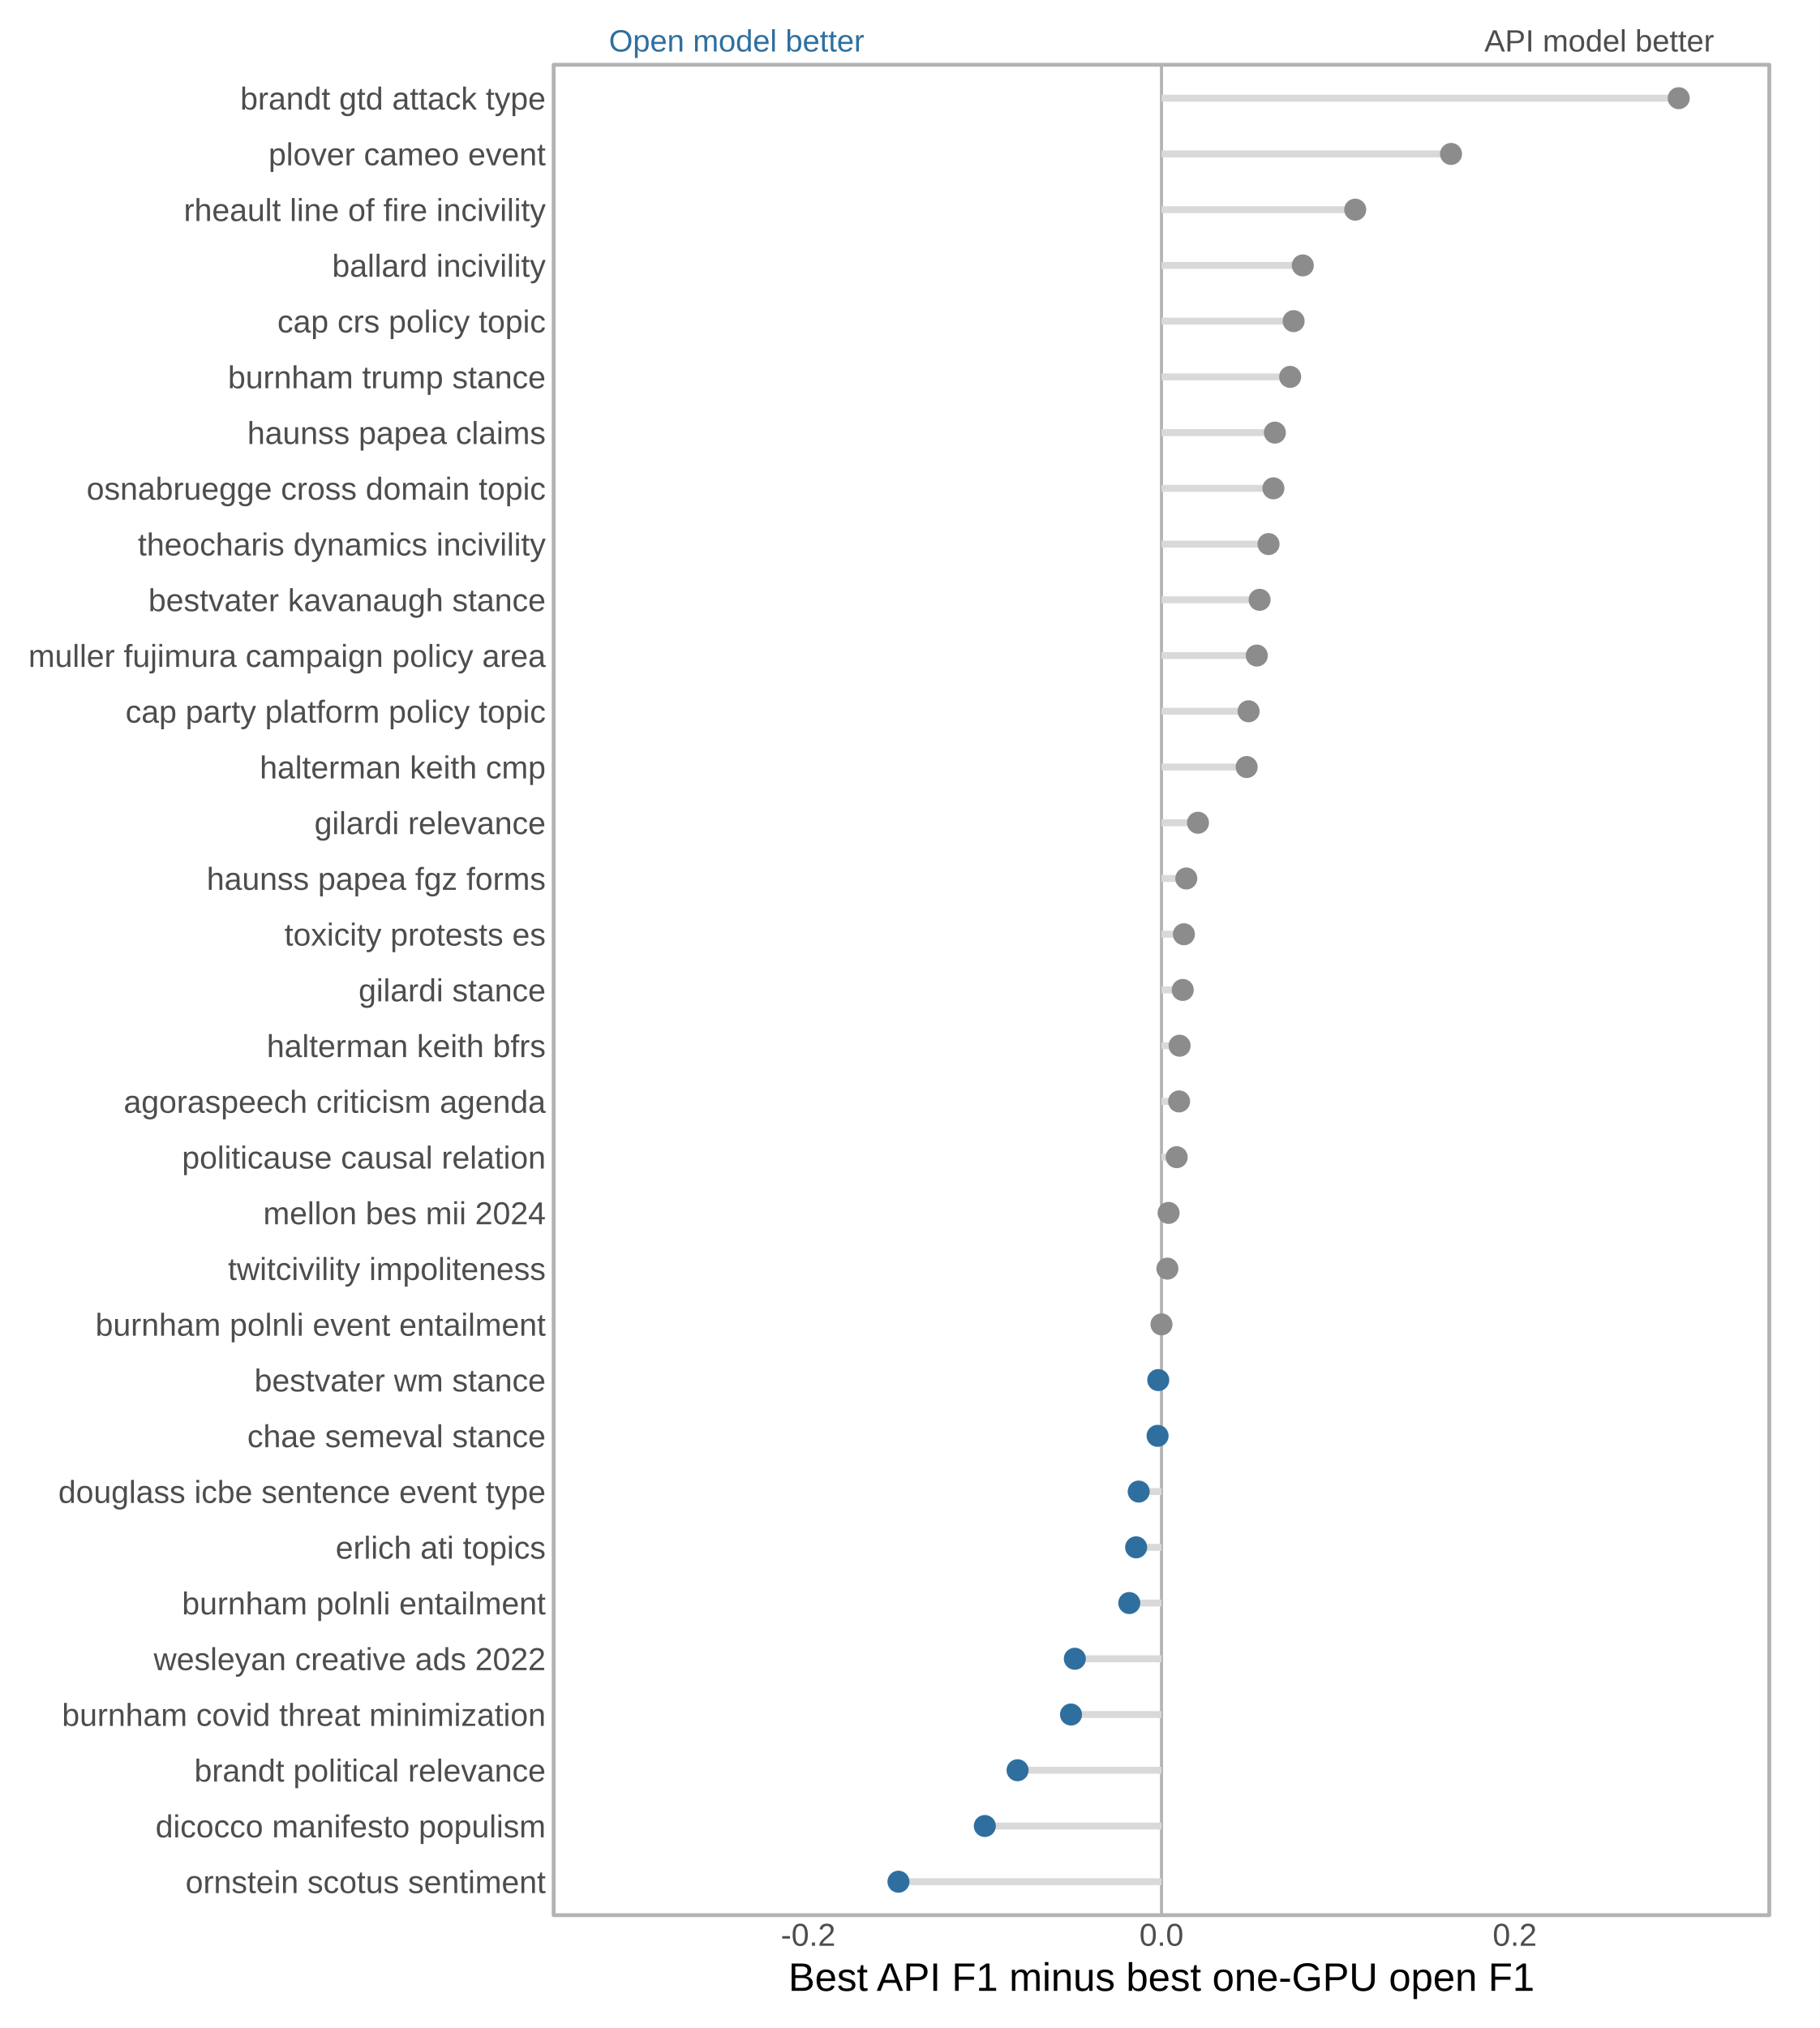
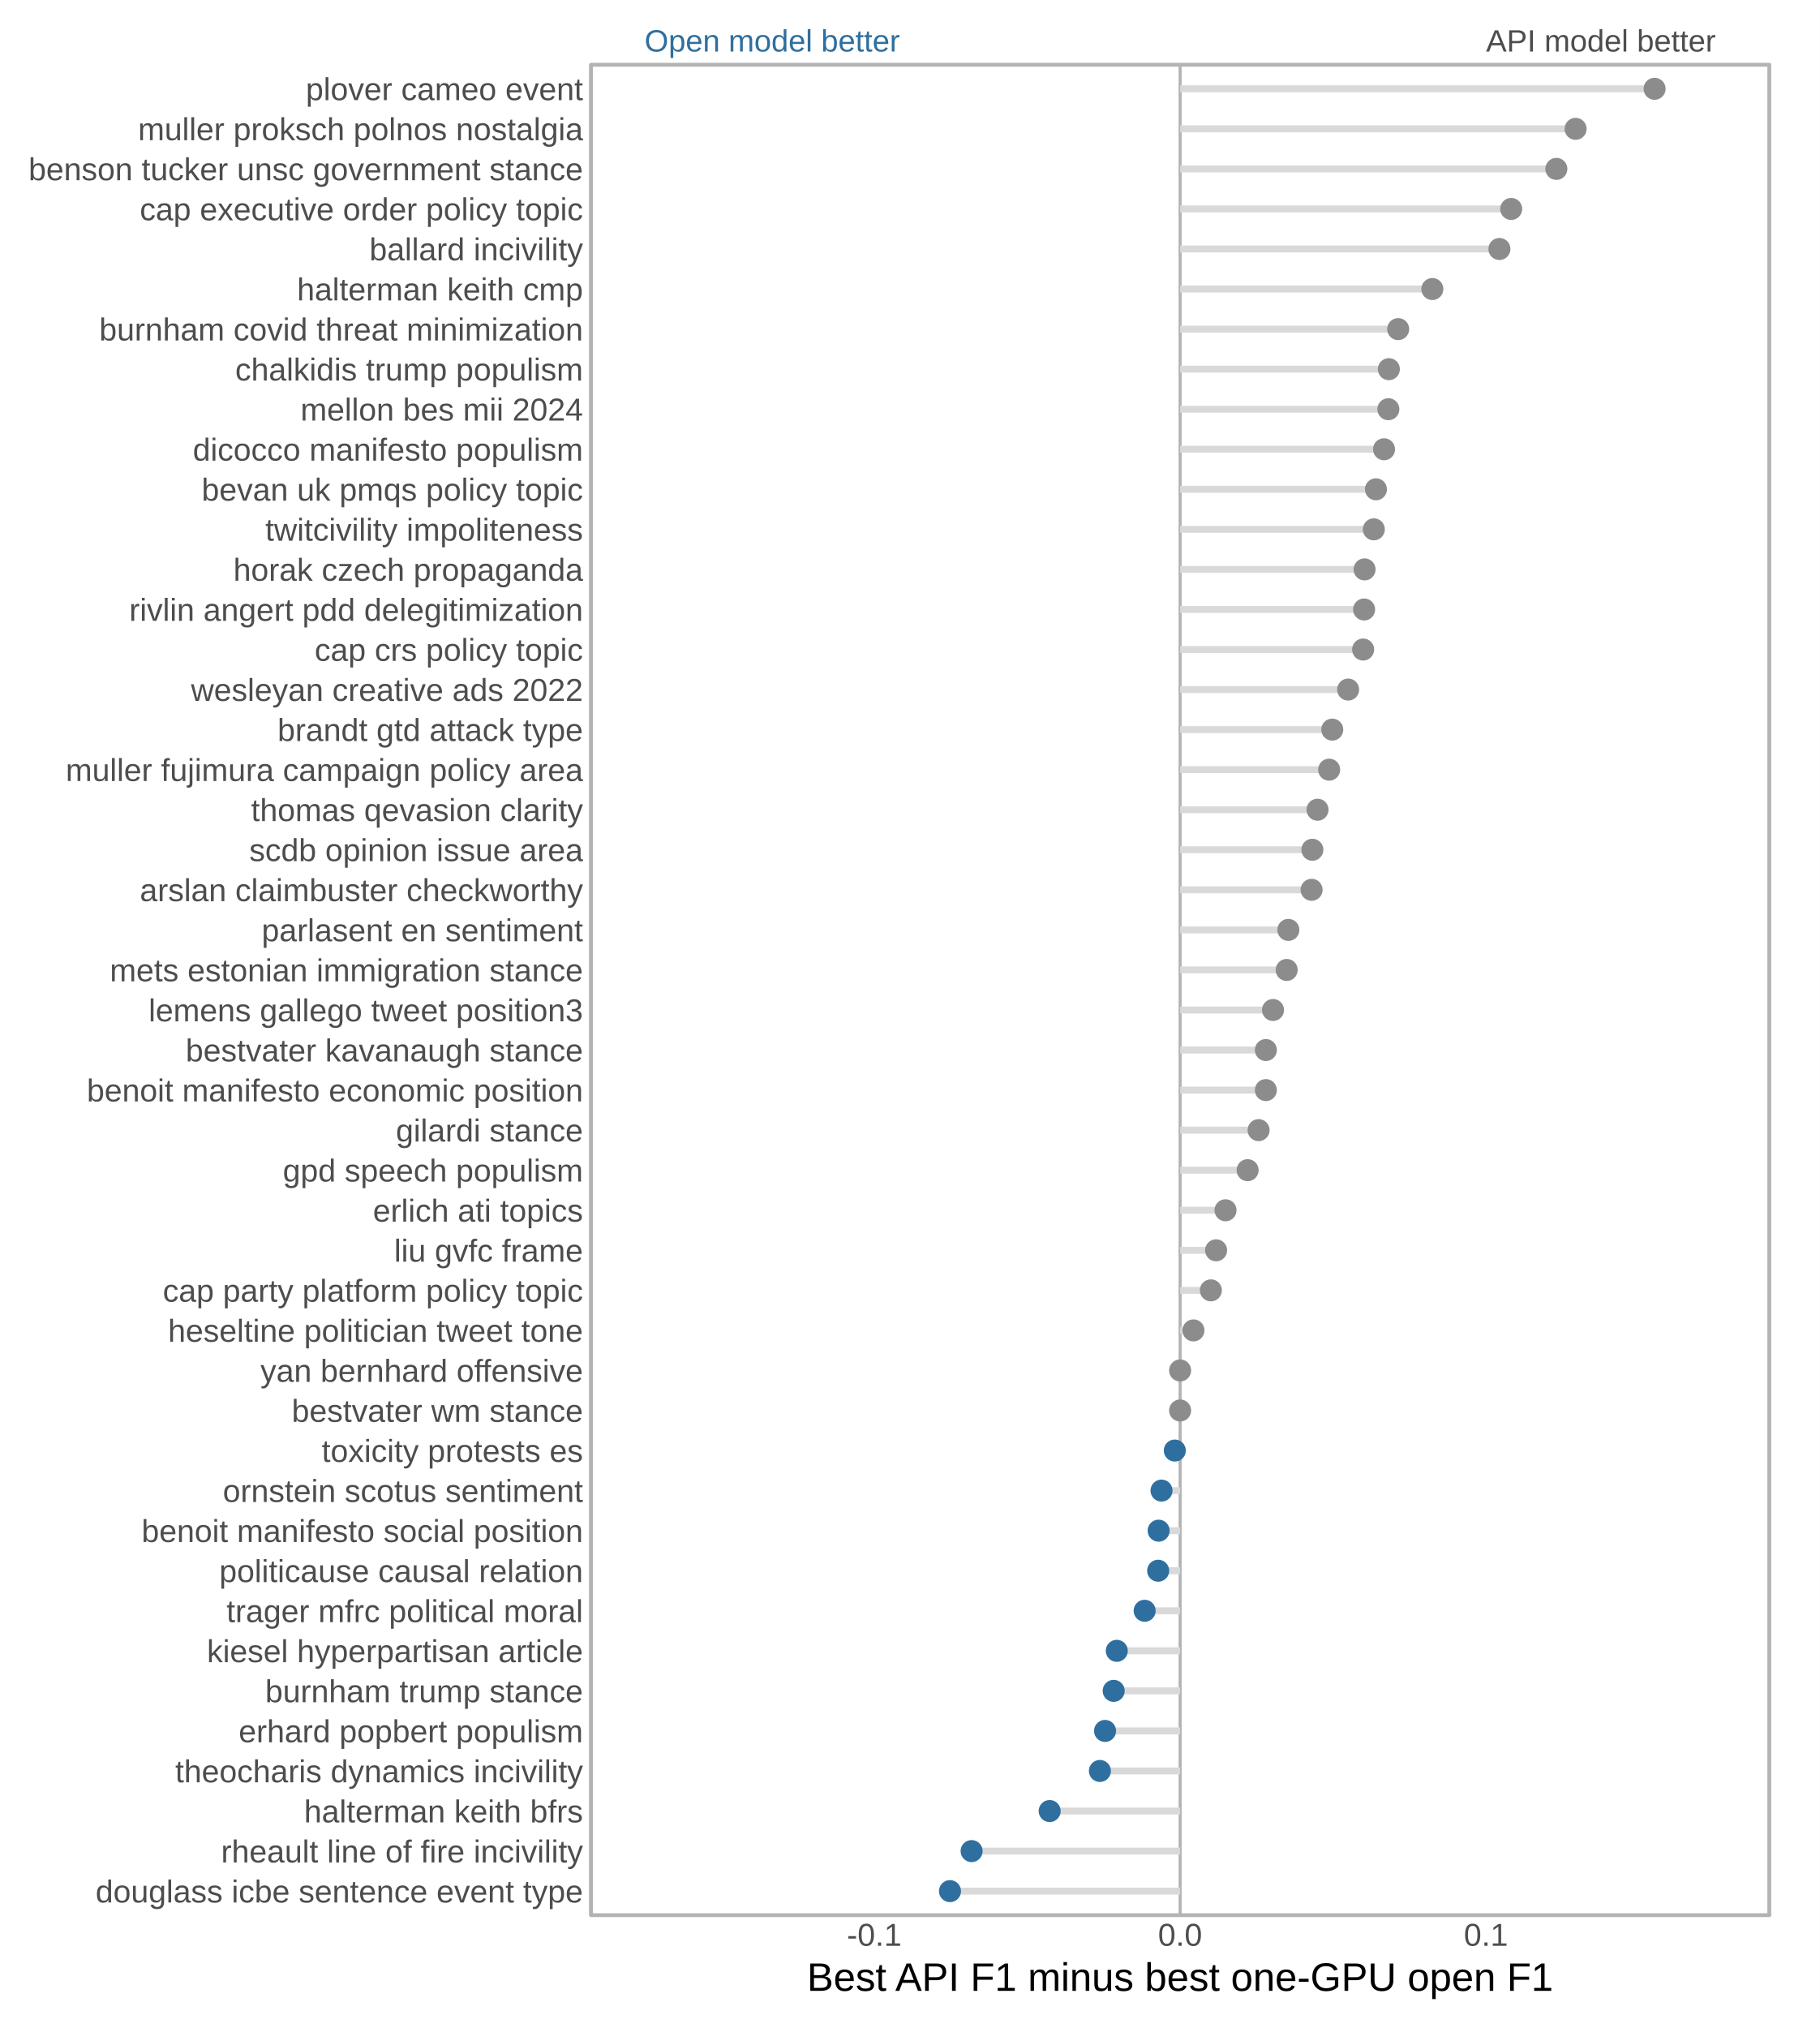
<svg xmlns="http://www.w3.org/2000/svg" width="504.00pt" height="561.60pt" viewBox="0 0 504.00 561.60">
  <g class="svglite">
    <defs>
      <style type="text/css">
    .svglite line, .svglite polyline, .svglite polygon, .svglite path, .svglite rect, .svglite circle {
      fill: none;
      stroke: #000000;
      stroke-linecap: round;
      stroke-linejoin: round;
      stroke-miterlimit: 10.00;
    }
    .svglite text {
      white-space: pre;
    }
    .svglite g.glyphgroup path {
      fill: inherit;
      stroke: none;
    }
  </style>
    </defs>
    <rect width="100%" height="100%" style="stroke: none; fill: #FFFFFF;" />
    <defs>
      <clipPath id="cpMC4wMHw1MDQuMDB8MC4wMHw1NjEuNjA=">
        <rect x="0.00" y="0.00" width="504.00" height="561.60" />
      </clipPath>
    </defs>
    <g clip-path="url(#cpMC4wMHw1MDQuMDB8MC4wMHw1NjEuNjA=)">
      <rect x="0.00" y="-0" width="504.00" height="561.60" style="stroke-width: 1.07; stroke: #FFFFFF; fill: #FFFFFF;" />
-       <rect x="153.35" y="17.93" width="336.70" height="512.42" style="stroke-width: 1.07; stroke: none; fill: #FFFFFF;" />
-       <line x1="321.70" y1="530.35" x2="321.70" y2="17.93" style="stroke-width: 0.85; stroke: #B3B3B3; stroke-linecap: butt;" />
-       <line x1="321.70" y1="305.01" x2="326.58" y2="305.01" style="stroke-width: 1.92; stroke: #D9D9D9; stroke-linecap: butt;" />
-       <line x1="321.70" y1="73.50" x2="360.84" y2="73.50" style="stroke-width: 1.92; stroke: #D9D9D9; stroke-linecap: butt;" />
-       <line x1="321.70" y1="166.10" x2="348.88" y2="166.10" style="stroke-width: 1.92; stroke: #D9D9D9; stroke-linecap: butt;" />
-       <line x1="321.70" y1="382.18" x2="320.81" y2="382.18" style="stroke-width: 1.92; stroke: #D9D9D9; stroke-linecap: butt;" />
-       <line x1="321.70" y1="27.19" x2="464.96" y2="27.19" style="stroke-width: 1.92; stroke: #D9D9D9; stroke-linecap: butt;" />
-       <line x1="321.70" y1="490.22" x2="281.84" y2="490.22" style="stroke-width: 1.92; stroke: #D9D9D9; stroke-linecap: butt;" />
-       <line x1="321.70" y1="474.79" x2="296.64" y2="474.79" style="stroke-width: 1.92; stroke: #D9D9D9; stroke-linecap: butt;" />
-       <line x1="321.70" y1="443.92" x2="312.78" y2="443.92" style="stroke-width: 1.92; stroke: #D9D9D9; stroke-linecap: butt;" />
-       <line x1="321.70" y1="366.75" x2="321.70" y2="366.75" style="stroke-width: 1.92; stroke: #D9D9D9; stroke-linecap: butt;" />
-       <line x1="321.70" y1="104.37" x2="357.34" y2="104.37" style="stroke-width: 1.92; stroke: #D9D9D9; stroke-linecap: butt;" />
-       <line x1="321.70" y1="88.93" x2="358.30" y2="88.93" style="stroke-width: 1.92; stroke: #D9D9D9; stroke-linecap: butt;" />
-       <line x1="321.70" y1="196.97" x2="345.83" y2="196.97" style="stroke-width: 1.92; stroke: #D9D9D9; stroke-linecap: butt;" />
-       <line x1="321.70" y1="397.62" x2="320.62" y2="397.62" style="stroke-width: 1.92; stroke: #D9D9D9; stroke-linecap: butt;" />
-       <line x1="321.70" y1="505.66" x2="272.77" y2="505.66" style="stroke-width: 1.92; stroke: #D9D9D9; stroke-linecap: butt;" />
-       <line x1="321.70" y1="413.05" x2="315.39" y2="413.05" style="stroke-width: 1.92; stroke: #D9D9D9; stroke-linecap: butt;" />
-       <line x1="321.70" y1="428.49" x2="314.68" y2="428.49" style="stroke-width: 1.92; stroke: #D9D9D9; stroke-linecap: butt;" />
-       <line x1="321.70" y1="227.84" x2="331.81" y2="227.84" style="stroke-width: 1.92; stroke: #D9D9D9; stroke-linecap: butt;" />
-       <line x1="321.70" y1="274.14" x2="327.59" y2="274.14" style="stroke-width: 1.92; stroke: #D9D9D9; stroke-linecap: butt;" />
-       <line x1="321.70" y1="289.58" x2="326.72" y2="289.58" style="stroke-width: 1.92; stroke: #D9D9D9; stroke-linecap: butt;" />
-       <line x1="321.70" y1="212.41" x2="345.29" y2="212.41" style="stroke-width: 1.92; stroke: #D9D9D9; stroke-linecap: butt;" />
-       <line x1="321.70" y1="119.80" x2="353.11" y2="119.80" style="stroke-width: 1.92; stroke: #D9D9D9; stroke-linecap: butt;" />
-       <line x1="321.70" y1="243.27" x2="328.57" y2="243.27" style="stroke-width: 1.92; stroke: #D9D9D9; stroke-linecap: butt;" />
-       <line x1="321.70" y1="335.88" x2="323.67" y2="335.88" style="stroke-width: 1.92; stroke: #D9D9D9; stroke-linecap: butt;" />
-       <line x1="321.70" y1="181.54" x2="348.10" y2="181.54" style="stroke-width: 1.92; stroke: #D9D9D9; stroke-linecap: butt;" />
-       <line x1="321.70" y1="521.09" x2="248.85" y2="521.09" style="stroke-width: 1.92; stroke: #D9D9D9; stroke-linecap: butt;" />
-       <line x1="321.70" y1="135.23" x2="352.70" y2="135.23" style="stroke-width: 1.92; stroke: #D9D9D9; stroke-linecap: butt;" />
-       <line x1="321.70" y1="42.63" x2="401.90" y2="42.63" style="stroke-width: 1.92; stroke: #D9D9D9; stroke-linecap: butt;" />
-       <line x1="321.70" y1="320.45" x2="325.91" y2="320.45" style="stroke-width: 1.92; stroke: #D9D9D9; stroke-linecap: butt;" />
-       <line x1="321.70" y1="58.06" x2="375.36" y2="58.06" style="stroke-width: 1.92; stroke: #D9D9D9; stroke-linecap: butt;" />
-       <line x1="321.70" y1="150.67" x2="351.35" y2="150.67" style="stroke-width: 1.92; stroke: #D9D9D9; stroke-linecap: butt;" />
-       <line x1="321.70" y1="258.71" x2="327.91" y2="258.71" style="stroke-width: 1.92; stroke: #D9D9D9; stroke-linecap: butt;" />
-       <line x1="321.70" y1="351.31" x2="323.34" y2="351.31" style="stroke-width: 1.92; stroke: #D9D9D9; stroke-linecap: butt;" />
-       <line x1="321.70" y1="459.35" x2="297.70" y2="459.35" style="stroke-width: 1.92; stroke: #D9D9D9; stroke-linecap: butt;" />
-       <circle cx="326.58" cy="305.01" r="2.70" style="stroke-width: 0.71; stroke: #8C8C8C; fill: #8C8C8C;" />
-       <circle cx="360.84" cy="73.50" r="2.70" style="stroke-width: 0.71; stroke: #8C8C8C; fill: #8C8C8C;" />
-       <circle cx="348.88" cy="166.10" r="2.70" style="stroke-width: 0.71; stroke: #8C8C8C; fill: #8C8C8C;" />
-       <circle cx="320.81" cy="382.18" r="2.70" style="stroke-width: 0.71; stroke: #2F6F9F; fill: #2F6F9F;" />
-       <circle cx="464.96" cy="27.19" r="2.70" style="stroke-width: 0.71; stroke: #8C8C8C; fill: #8C8C8C;" />
-       <circle cx="281.84" cy="490.22" r="2.70" style="stroke-width: 0.71; stroke: #2F6F9F; fill: #2F6F9F;" />
-       <circle cx="296.64" cy="474.79" r="2.70" style="stroke-width: 0.71; stroke: #2F6F9F; fill: #2F6F9F;" />
-       <circle cx="312.78" cy="443.92" r="2.70" style="stroke-width: 0.71; stroke: #2F6F9F; fill: #2F6F9F;" />
-       <circle cx="321.70" cy="366.75" r="2.70" style="stroke-width: 0.71; stroke: #8C8C8C; fill: #8C8C8C;" />
-       <circle cx="357.34" cy="104.37" r="2.70" style="stroke-width: 0.71; stroke: #8C8C8C; fill: #8C8C8C;" />
-       <circle cx="358.30" cy="88.93" r="2.70" style="stroke-width: 0.71; stroke: #8C8C8C; fill: #8C8C8C;" />
-       <circle cx="345.83" cy="196.97" r="2.70" style="stroke-width: 0.71; stroke: #8C8C8C; fill: #8C8C8C;" />
-       <circle cx="320.62" cy="397.62" r="2.70" style="stroke-width: 0.71; stroke: #2F6F9F; fill: #2F6F9F;" />
-       <circle cx="272.77" cy="505.66" r="2.70" style="stroke-width: 0.71; stroke: #2F6F9F; fill: #2F6F9F;" />
-       <circle cx="315.39" cy="413.05" r="2.70" style="stroke-width: 0.71; stroke: #2F6F9F; fill: #2F6F9F;" />
-       <circle cx="314.68" cy="428.49" r="2.70" style="stroke-width: 0.71; stroke: #2F6F9F; fill: #2F6F9F;" />
-       <circle cx="331.81" cy="227.84" r="2.70" style="stroke-width: 0.71; stroke: #8C8C8C; fill: #8C8C8C;" />
-       <circle cx="327.59" cy="274.14" r="2.70" style="stroke-width: 0.71; stroke: #8C8C8C; fill: #8C8C8C;" />
-       <circle cx="326.72" cy="289.58" r="2.70" style="stroke-width: 0.71; stroke: #8C8C8C; fill: #8C8C8C;" />
-       <circle cx="345.29" cy="212.41" r="2.70" style="stroke-width: 0.71; stroke: #8C8C8C; fill: #8C8C8C;" />
-       <circle cx="353.11" cy="119.80" r="2.70" style="stroke-width: 0.71; stroke: #8C8C8C; fill: #8C8C8C;" />
-       <circle cx="328.57" cy="243.27" r="2.70" style="stroke-width: 0.71; stroke: #8C8C8C; fill: #8C8C8C;" />
-       <circle cx="323.67" cy="335.88" r="2.70" style="stroke-width: 0.71; stroke: #8C8C8C; fill: #8C8C8C;" />
-       <circle cx="348.10" cy="181.54" r="2.70" style="stroke-width: 0.71; stroke: #8C8C8C; fill: #8C8C8C;" />
-       <circle cx="248.85" cy="521.09" r="2.70" style="stroke-width: 0.71; stroke: #2F6F9F; fill: #2F6F9F;" />
-       <circle cx="352.70" cy="135.23" r="2.70" style="stroke-width: 0.71; stroke: #8C8C8C; fill: #8C8C8C;" />
-       <circle cx="401.90" cy="42.63" r="2.70" style="stroke-width: 0.71; stroke: #8C8C8C; fill: #8C8C8C;" />
-       <circle cx="325.91" cy="320.45" r="2.70" style="stroke-width: 0.71; stroke: #8C8C8C; fill: #8C8C8C;" />
-       <circle cx="375.36" cy="58.06" r="2.70" style="stroke-width: 0.71; stroke: #8C8C8C; fill: #8C8C8C;" />
-       <circle cx="351.35" cy="150.67" r="2.70" style="stroke-width: 0.71; stroke: #8C8C8C; fill: #8C8C8C;" />
-       <circle cx="327.91" cy="258.71" r="2.70" style="stroke-width: 0.71; stroke: #8C8C8C; fill: #8C8C8C;" />
-       <circle cx="323.34" cy="351.31" r="2.70" style="stroke-width: 0.71; stroke: #8C8C8C; fill: #8C8C8C;" />
-       <circle cx="297.70" cy="459.35" r="2.70" style="stroke-width: 0.71; stroke: #2F6F9F; fill: #2F6F9F;" />
-       <text x="474.75" y="14.27" text-anchor="end" style="font-size: 8.54px;fill: #4D4D4D; font-family: &quot;Arial&quot;;" textLength="63.59px" lengthAdjust="spacingAndGlyphs">API model better</text>
-       <text x="168.65" y="14.27" style="font-size: 8.54px;fill: #2F6F9F; font-family: &quot;Arial&quot;;" textLength="70.73px" lengthAdjust="spacingAndGlyphs">Open model better</text>
-       <rect x="153.35" y="17.93" width="336.70" height="512.42" style="stroke-width: 1.07; stroke: #B3B3B3;" />
-       <text x="151.16" y="524.24" text-anchor="end" style="font-size: 8.80px;fill: #4D4D4D; font-family: &quot;Arial&quot;;" textLength="99.72px" lengthAdjust="spacingAndGlyphs">ornstein scotus sentiment</text>
-       <text x="151.16" y="508.81" text-anchor="end" style="font-size: 8.80px;fill: #4D4D4D; font-family: &quot;Arial&quot;;" textLength="108.05px" lengthAdjust="spacingAndGlyphs">dicocco manifesto populism</text>
-       <text x="151.16" y="493.37" text-anchor="end" style="font-size: 8.80px;fill: #4D4D4D; font-family: &quot;Arial&quot;;" textLength="97.27px" lengthAdjust="spacingAndGlyphs">brandt political relevance</text>
-       <text x="151.16" y="477.94" text-anchor="end" style="font-size: 8.80px;fill: #4D4D4D; font-family: &quot;Arial&quot;;" textLength="133.91px" lengthAdjust="spacingAndGlyphs">burnham covid threat minimization</text>
-       <text x="151.16" y="462.50" text-anchor="end" style="font-size: 8.80px;fill: #4D4D4D; font-family: &quot;Arial&quot;;" textLength="108.55px" lengthAdjust="spacingAndGlyphs">wesleyan creative ads 2022</text>
-       <text x="151.16" y="447.07" text-anchor="end" style="font-size: 8.80px;fill: #4D4D4D; font-family: &quot;Arial&quot;;" textLength="100.67px" lengthAdjust="spacingAndGlyphs">burnham polnli entailment</text>
-       <text x="151.16" y="431.64" text-anchor="end" style="font-size: 8.80px;fill: #4D4D4D; font-family: &quot;Arial&quot;;" textLength="58.16px" lengthAdjust="spacingAndGlyphs">erlich ati topics</text>
-       <text x="151.16" y="416.20" text-anchor="end" style="font-size: 8.80px;fill: #4D4D4D; font-family: &quot;Arial&quot;;" textLength="134.95px" lengthAdjust="spacingAndGlyphs">douglass icbe sentence event type</text>
-       <text x="151.16" y="400.77" text-anchor="end" style="font-size: 8.80px;fill: #4D4D4D; font-family: &quot;Arial&quot;;" textLength="82.64px" lengthAdjust="spacingAndGlyphs">chae semeval stance</text>
-       <text x="151.16" y="385.33" text-anchor="end" style="font-size: 8.80px;fill: #4D4D4D; font-family: &quot;Arial&quot;;" textLength="80.66px" lengthAdjust="spacingAndGlyphs">bestvater wm stance</text>
-       <text x="151.16" y="369.90" text-anchor="end" style="font-size: 8.80px;fill: #4D4D4D; font-family: &quot;Arial&quot;;" textLength="124.62px" lengthAdjust="spacingAndGlyphs">burnham polnli event entailment</text>
-       <text x="151.16" y="354.46" text-anchor="end" style="font-size: 8.80px;fill: #4D4D4D; font-family: &quot;Arial&quot;;" textLength="87.98px" lengthAdjust="spacingAndGlyphs">twitcivility impoliteness</text>
-       <text x="151.16" y="339.03" text-anchor="end" style="font-size: 8.80px;fill: #4D4D4D; font-family: &quot;Arial&quot;;" textLength="78.20px" lengthAdjust="spacingAndGlyphs">mellon bes mii 2024</text>
-       <text x="151.16" y="323.60" text-anchor="end" style="font-size: 8.80px;fill: #4D4D4D; font-family: &quot;Arial&quot;;" textLength="100.70px" lengthAdjust="spacingAndGlyphs">politicause causal relation</text>
-       <text x="151.16" y="308.16" text-anchor="end" style="font-size: 8.80px;fill: #4D4D4D; font-family: &quot;Arial&quot;;" textLength="116.84px" lengthAdjust="spacingAndGlyphs">agoraspeech criticism agenda</text>
-       <text x="151.16" y="292.73" text-anchor="end" style="font-size: 8.80px;fill: #4D4D4D; font-family: &quot;Arial&quot;;" textLength="77.20px" lengthAdjust="spacingAndGlyphs">halterman keith bfrs</text>
-       <text x="151.16" y="277.29" text-anchor="end" style="font-size: 8.80px;fill: #4D4D4D; font-family: &quot;Arial&quot;;" textLength="51.81px" lengthAdjust="spacingAndGlyphs">gilardi stance</text>
-       <text x="151.16" y="261.86" text-anchor="end" style="font-size: 8.80px;fill: #4D4D4D; font-family: &quot;Arial&quot;;" textLength="72.34px" lengthAdjust="spacingAndGlyphs">toxicity protests es</text>
-       <text x="151.16" y="246.42" text-anchor="end" style="font-size: 8.80px;fill: #4D4D4D; font-family: &quot;Arial&quot;;" textLength="93.86px" lengthAdjust="spacingAndGlyphs">haunss papea fgz forms</text>
-       <text x="151.16" y="230.99" text-anchor="end" style="font-size: 8.80px;fill: #4D4D4D; font-family: &quot;Arial&quot;;" textLength="64.03px" lengthAdjust="spacingAndGlyphs">gilardi relevance</text>
-       <text x="151.16" y="215.56" text-anchor="end" style="font-size: 8.80px;fill: #4D4D4D; font-family: &quot;Arial&quot;;" textLength="79.17px" lengthAdjust="spacingAndGlyphs">halterman keith cmp</text>
-       <text x="151.16" y="200.12" text-anchor="end" style="font-size: 8.80px;fill: #4D4D4D; font-family: &quot;Arial&quot;;" textLength="116.31px" lengthAdjust="spacingAndGlyphs">cap party platform policy topic</text>
-       <text x="151.16" y="184.69" text-anchor="end" style="font-size: 8.80px;fill: #4D4D4D; font-family: &quot;Arial&quot;;" textLength="143.19px" lengthAdjust="spacingAndGlyphs">muller fujimura campaign policy area</text>
-       <text x="151.16" y="169.25" text-anchor="end" style="font-size: 8.80px;fill: #4D4D4D; font-family: &quot;Arial&quot;;" textLength="110.02px" lengthAdjust="spacingAndGlyphs">bestvater kavanaugh stance</text>
-       <text x="151.16" y="153.82" text-anchor="end" style="font-size: 8.80px;fill: #4D4D4D; font-family: &quot;Arial&quot;;" textLength="112.94px" lengthAdjust="spacingAndGlyphs">theocharis dynamics incivility</text>
-       <text x="151.16" y="138.38" text-anchor="end" style="font-size: 8.80px;fill: #4D4D4D; font-family: &quot;Arial&quot;;" textLength="127.11px" lengthAdjust="spacingAndGlyphs">osnabruegge cross domain topic</text>
-       <text x="151.16" y="122.95" text-anchor="end" style="font-size: 8.80px;fill: #4D4D4D; font-family: &quot;Arial&quot;;" textLength="82.64px" lengthAdjust="spacingAndGlyphs">haunss papea claims</text>
-       <text x="151.16" y="107.52" text-anchor="end" style="font-size: 8.80px;fill: #4D4D4D; font-family: &quot;Arial&quot;;" textLength="87.97px" lengthAdjust="spacingAndGlyphs">burnham trump stance</text>
-       <text x="151.16" y="92.08" text-anchor="end" style="font-size: 8.80px;fill: #4D4D4D; font-family: &quot;Arial&quot;;" textLength="74.31px" lengthAdjust="spacingAndGlyphs">cap crs policy topic</text>
-       <text x="151.16" y="76.65" text-anchor="end" style="font-size: 8.80px;fill: #4D4D4D; font-family: &quot;Arial&quot;;" textLength="59.14px" lengthAdjust="spacingAndGlyphs">ballard incivility</text>
-       <text x="151.16" y="61.21" text-anchor="end" style="font-size: 8.80px;fill: #4D4D4D; font-family: &quot;Arial&quot;;" textLength="100.16px" lengthAdjust="spacingAndGlyphs">rheault line of fire incivility</text>
-       <text x="151.16" y="45.78" text-anchor="end" style="font-size: 8.80px;fill: #4D4D4D; font-family: &quot;Arial&quot;;" textLength="76.75px" lengthAdjust="spacingAndGlyphs">plover cameo event</text>
-       <text x="151.16" y="30.34" text-anchor="end" style="font-size: 8.80px;fill: #4D4D4D; font-family: &quot;Arial&quot;;" textLength="84.55px" lengthAdjust="spacingAndGlyphs">brandt gtd attack type</text>
-       <text x="223.85" y="538.84" text-anchor="middle" style="font-size: 8.80px;fill: #4D4D4D; font-family: &quot;Arial&quot;;" textLength="15.14px" lengthAdjust="spacingAndGlyphs">-0.2</text>
-       <text x="321.70" y="538.84" text-anchor="middle" style="font-size: 8.80px;fill: #4D4D4D; font-family: &quot;Arial&quot;;" textLength="12.22px" lengthAdjust="spacingAndGlyphs">0.0</text>
-       <text x="419.55" y="538.84" text-anchor="middle" style="font-size: 8.80px;fill: #4D4D4D; font-family: &quot;Arial&quot;;" textLength="12.22px" lengthAdjust="spacingAndGlyphs">0.2</text>
-       <text x="321.70" y="551.31" text-anchor="middle" style="font-size: 11.00px; font-family: &quot;Arial&quot;;" textLength="206.83px" lengthAdjust="spacingAndGlyphs">Best API F1 minus best one-GPU open F1</text>
+       <rect x="163.68" y="17.93" width="326.37" height="512.42" style="stroke-width: 1.07; stroke: none; fill: #FFFFFF;" />
+       <line x1="326.86" y1="530.35" x2="326.86" y2="17.93" style="stroke-width: 0.85; stroke: #B3B3B3; stroke-linecap: butt;" />
+       <line x1="326.86" y1="246.41" x2="363.28" y2="246.41" style="stroke-width: 1.92; stroke: #D9D9D9; stroke-linecap: butt;" />
+       <line x1="326.86" y1="68.95" x2="415.30" y2="68.95" style="stroke-width: 1.92; stroke: #D9D9D9; stroke-linecap: butt;" />
+       <line x1="326.86" y1="301.87" x2="350.61" y2="301.87" style="stroke-width: 1.92; stroke: #D9D9D9; stroke-linecap: butt;" />
+       <line x1="326.86" y1="423.88" x2="320.91" y2="423.88" style="stroke-width: 1.92; stroke: #D9D9D9; stroke-linecap: butt;" />
+       <line x1="326.86" y1="46.77" x2="431.07" y2="46.77" style="stroke-width: 1.92; stroke: #D9D9D9; stroke-linecap: butt;" />
+       <line x1="326.86" y1="290.78" x2="350.61" y2="290.78" style="stroke-width: 1.92; stroke: #D9D9D9; stroke-linecap: butt;" />
+       <line x1="326.86" y1="390.60" x2="326.86" y2="390.60" style="stroke-width: 1.92; stroke: #D9D9D9; stroke-linecap: butt;" />
+       <line x1="326.86" y1="135.50" x2="381.10" y2="135.50" style="stroke-width: 1.92; stroke: #D9D9D9; stroke-linecap: butt;" />
+       <line x1="326.86" y1="202.05" x2="369.00" y2="202.05" style="stroke-width: 1.92; stroke: #D9D9D9; stroke-linecap: butt;" />
+       <line x1="326.86" y1="91.14" x2="387.26" y2="91.14" style="stroke-width: 1.92; stroke: #D9D9D9; stroke-linecap: butt;" />
+       <line x1="326.86" y1="468.24" x2="308.46" y2="468.24" style="stroke-width: 1.92; stroke: #D9D9D9; stroke-linecap: butt;" />
+       <line x1="326.86" y1="179.87" x2="377.55" y2="179.87" style="stroke-width: 1.92; stroke: #D9D9D9; stroke-linecap: butt;" />
+       <line x1="326.86" y1="57.86" x2="418.56" y2="57.86" style="stroke-width: 1.92; stroke: #D9D9D9; stroke-linecap: butt;" />
+       <line x1="326.86" y1="357.33" x2="335.38" y2="357.33" style="stroke-width: 1.92; stroke: #D9D9D9; stroke-linecap: butt;" />
+       <line x1="326.86" y1="102.23" x2="384.68" y2="102.23" style="stroke-width: 1.92; stroke: #D9D9D9; stroke-linecap: butt;" />
+       <line x1="326.86" y1="124.41" x2="383.34" y2="124.41" style="stroke-width: 1.92; stroke: #D9D9D9; stroke-linecap: butt;" />
+       <line x1="326.86" y1="523.70" x2="263.12" y2="523.70" style="stroke-width: 1.92; stroke: #D9D9D9; stroke-linecap: butt;" />
+       <line x1="326.86" y1="479.33" x2="306.07" y2="479.33" style="stroke-width: 1.92; stroke: #D9D9D9; stroke-linecap: butt;" />
+       <line x1="326.86" y1="335.15" x2="339.44" y2="335.15" style="stroke-width: 1.92; stroke: #D9D9D9; stroke-linecap: butt;" />
+       <line x1="326.86" y1="312.96" x2="348.60" y2="312.96" style="stroke-width: 1.92; stroke: #D9D9D9; stroke-linecap: butt;" />
+       <line x1="326.86" y1="324.05" x2="345.56" y2="324.05" style="stroke-width: 1.92; stroke: #D9D9D9; stroke-linecap: butt;" />
+       <line x1="326.86" y1="501.52" x2="290.73" y2="501.52" style="stroke-width: 1.92; stroke: #D9D9D9; stroke-linecap: butt;" />
+       <line x1="326.86" y1="80.04" x2="396.72" y2="80.04" style="stroke-width: 1.92; stroke: #D9D9D9; stroke-linecap: butt;" />
+       <line x1="326.86" y1="368.42" x2="330.55" y2="368.42" style="stroke-width: 1.92; stroke: #D9D9D9; stroke-linecap: butt;" />
+       <line x1="326.86" y1="157.68" x2="377.95" y2="157.68" style="stroke-width: 1.92; stroke: #D9D9D9; stroke-linecap: butt;" />
+       <line x1="326.86" y1="457.15" x2="309.32" y2="457.15" style="stroke-width: 1.92; stroke: #D9D9D9; stroke-linecap: butt;" />
+       <line x1="326.86" y1="279.69" x2="352.59" y2="279.69" style="stroke-width: 1.92; stroke: #D9D9D9; stroke-linecap: butt;" />
+       <line x1="326.86" y1="346.24" x2="336.83" y2="346.24" style="stroke-width: 1.92; stroke: #D9D9D9; stroke-linecap: butt;" />
+       <line x1="326.86" y1="113.32" x2="384.54" y2="113.32" style="stroke-width: 1.92; stroke: #D9D9D9; stroke-linecap: butt;" />
+       <line x1="326.86" y1="268.60" x2="356.38" y2="268.60" style="stroke-width: 1.92; stroke: #D9D9D9; stroke-linecap: butt;" />
+       <line x1="326.86" y1="213.14" x2="368.14" y2="213.14" style="stroke-width: 1.92; stroke: #D9D9D9; stroke-linecap: butt;" />
+       <line x1="326.86" y1="35.68" x2="436.40" y2="35.68" style="stroke-width: 1.92; stroke: #D9D9D9; stroke-linecap: butt;" />
+       <line x1="326.86" y1="412.78" x2="321.71" y2="412.78" style="stroke-width: 1.92; stroke: #D9D9D9; stroke-linecap: butt;" />
+       <line x1="326.86" y1="257.51" x2="356.84" y2="257.51" style="stroke-width: 1.92; stroke: #D9D9D9; stroke-linecap: butt;" />
+       <line x1="326.86" y1="24.59" x2="458.28" y2="24.59" style="stroke-width: 1.92; stroke: #D9D9D9; stroke-linecap: butt;" />
+       <line x1="326.86" y1="434.97" x2="320.78" y2="434.97" style="stroke-width: 1.92; stroke: #D9D9D9; stroke-linecap: butt;" />
+       <line x1="326.86" y1="512.61" x2="269.11" y2="512.61" style="stroke-width: 1.92; stroke: #D9D9D9; stroke-linecap: butt;" />
+       <line x1="326.86" y1="168.78" x2="377.82" y2="168.78" style="stroke-width: 1.92; stroke: #D9D9D9; stroke-linecap: butt;" />
+       <line x1="326.86" y1="235.32" x2="363.49" y2="235.32" style="stroke-width: 1.92; stroke: #D9D9D9; stroke-linecap: butt;" />
+       <line x1="326.86" y1="490.42" x2="304.64" y2="490.42" style="stroke-width: 1.92; stroke: #D9D9D9; stroke-linecap: butt;" />
+       <line x1="326.86" y1="224.23" x2="364.92" y2="224.23" style="stroke-width: 1.92; stroke: #D9D9D9; stroke-linecap: butt;" />
+       <line x1="326.86" y1="401.69" x2="325.39" y2="401.69" style="stroke-width: 1.92; stroke: #D9D9D9; stroke-linecap: butt;" />
+       <line x1="326.86" y1="446.06" x2="317.04" y2="446.06" style="stroke-width: 1.92; stroke: #D9D9D9; stroke-linecap: butt;" />
+       <line x1="326.86" y1="146.59" x2="380.51" y2="146.59" style="stroke-width: 1.92; stroke: #D9D9D9; stroke-linecap: butt;" />
+       <line x1="326.86" y1="190.96" x2="373.40" y2="190.96" style="stroke-width: 1.92; stroke: #D9D9D9; stroke-linecap: butt;" />
+       <line x1="326.86" y1="379.51" x2="326.86" y2="379.51" style="stroke-width: 1.92; stroke: #D9D9D9; stroke-linecap: butt;" />
+       <circle cx="363.28" cy="246.41" r="2.70" style="stroke-width: 0.71; stroke: #8C8C8C; fill: #8C8C8C;" />
+       <circle cx="415.30" cy="68.95" r="2.70" style="stroke-width: 0.71; stroke: #8C8C8C; fill: #8C8C8C;" />
+       <circle cx="350.61" cy="301.87" r="2.70" style="stroke-width: 0.71; stroke: #8C8C8C; fill: #8C8C8C;" />
+       <circle cx="320.91" cy="423.88" r="2.70" style="stroke-width: 0.71; stroke: #2F6F9F; fill: #2F6F9F;" />
+       <circle cx="431.07" cy="46.77" r="2.70" style="stroke-width: 0.71; stroke: #8C8C8C; fill: #8C8C8C;" />
+       <circle cx="350.61" cy="290.78" r="2.70" style="stroke-width: 0.71; stroke: #8C8C8C; fill: #8C8C8C;" />
+       <circle cx="326.86" cy="390.60" r="2.70" style="stroke-width: 0.71; stroke: #8C8C8C; fill: #8C8C8C;" />
+       <circle cx="381.10" cy="135.50" r="2.70" style="stroke-width: 0.71; stroke: #8C8C8C; fill: #8C8C8C;" />
+       <circle cx="369.00" cy="202.05" r="2.70" style="stroke-width: 0.71; stroke: #8C8C8C; fill: #8C8C8C;" />
+       <circle cx="387.26" cy="91.14" r="2.70" style="stroke-width: 0.71; stroke: #8C8C8C; fill: #8C8C8C;" />
+       <circle cx="308.46" cy="468.24" r="2.70" style="stroke-width: 0.71; stroke: #2F6F9F; fill: #2F6F9F;" />
+       <circle cx="377.55" cy="179.87" r="2.70" style="stroke-width: 0.71; stroke: #8C8C8C; fill: #8C8C8C;" />
+       <circle cx="418.56" cy="57.86" r="2.70" style="stroke-width: 0.71; stroke: #8C8C8C; fill: #8C8C8C;" />
+       <circle cx="335.38" cy="357.33" r="2.70" style="stroke-width: 0.71; stroke: #8C8C8C; fill: #8C8C8C;" />
+       <circle cx="384.68" cy="102.23" r="2.70" style="stroke-width: 0.71; stroke: #8C8C8C; fill: #8C8C8C;" />
+       <circle cx="383.34" cy="124.41" r="2.70" style="stroke-width: 0.71; stroke: #8C8C8C; fill: #8C8C8C;" />
+       <circle cx="263.12" cy="523.70" r="2.70" style="stroke-width: 0.71; stroke: #2F6F9F; fill: #2F6F9F;" />
+       <circle cx="306.07" cy="479.33" r="2.70" style="stroke-width: 0.71; stroke: #2F6F9F; fill: #2F6F9F;" />
+       <circle cx="339.44" cy="335.15" r="2.70" style="stroke-width: 0.71; stroke: #8C8C8C; fill: #8C8C8C;" />
+       <circle cx="348.60" cy="312.96" r="2.70" style="stroke-width: 0.71; stroke: #8C8C8C; fill: #8C8C8C;" />
+       <circle cx="345.56" cy="324.05" r="2.70" style="stroke-width: 0.71; stroke: #8C8C8C; fill: #8C8C8C;" />
+       <circle cx="290.73" cy="501.52" r="2.70" style="stroke-width: 0.71; stroke: #2F6F9F; fill: #2F6F9F;" />
+       <circle cx="396.72" cy="80.04" r="2.70" style="stroke-width: 0.71; stroke: #8C8C8C; fill: #8C8C8C;" />
+       <circle cx="330.55" cy="368.42" r="2.70" style="stroke-width: 0.71; stroke: #8C8C8C; fill: #8C8C8C;" />
+       <circle cx="377.95" cy="157.68" r="2.70" style="stroke-width: 0.71; stroke: #8C8C8C; fill: #8C8C8C;" />
+       <circle cx="309.32" cy="457.15" r="2.70" style="stroke-width: 0.71; stroke: #2F6F9F; fill: #2F6F9F;" />
+       <circle cx="352.59" cy="279.69" r="2.70" style="stroke-width: 0.71; stroke: #8C8C8C; fill: #8C8C8C;" />
+       <circle cx="336.83" cy="346.24" r="2.70" style="stroke-width: 0.71; stroke: #8C8C8C; fill: #8C8C8C;" />
+       <circle cx="384.54" cy="113.32" r="2.70" style="stroke-width: 0.71; stroke: #8C8C8C; fill: #8C8C8C;" />
+       <circle cx="356.38" cy="268.60" r="2.70" style="stroke-width: 0.71; stroke: #8C8C8C; fill: #8C8C8C;" />
+       <circle cx="368.14" cy="213.14" r="2.70" style="stroke-width: 0.71; stroke: #8C8C8C; fill: #8C8C8C;" />
+       <circle cx="436.40" cy="35.68" r="2.70" style="stroke-width: 0.71; stroke: #8C8C8C; fill: #8C8C8C;" />
+       <circle cx="321.71" cy="412.78" r="2.70" style="stroke-width: 0.71; stroke: #2F6F9F; fill: #2F6F9F;" />
+       <circle cx="356.84" cy="257.51" r="2.70" style="stroke-width: 0.71; stroke: #8C8C8C; fill: #8C8C8C;" />
+       <circle cx="458.28" cy="24.59" r="2.70" style="stroke-width: 0.71; stroke: #8C8C8C; fill: #8C8C8C;" />
+       <circle cx="320.78" cy="434.97" r="2.70" style="stroke-width: 0.71; stroke: #2F6F9F; fill: #2F6F9F;" />
+       <circle cx="269.11" cy="512.61" r="2.70" style="stroke-width: 0.71; stroke: #2F6F9F; fill: #2F6F9F;" />
+       <circle cx="377.82" cy="168.78" r="2.70" style="stroke-width: 0.71; stroke: #8C8C8C; fill: #8C8C8C;" />
+       <circle cx="363.49" cy="235.32" r="2.70" style="stroke-width: 0.71; stroke: #8C8C8C; fill: #8C8C8C;" />
+       <circle cx="304.64" cy="490.42" r="2.70" style="stroke-width: 0.71; stroke: #2F6F9F; fill: #2F6F9F;" />
+       <circle cx="364.92" cy="224.23" r="2.70" style="stroke-width: 0.71; stroke: #8C8C8C; fill: #8C8C8C;" />
+       <circle cx="325.39" cy="401.69" r="2.70" style="stroke-width: 0.71; stroke: #2F6F9F; fill: #2F6F9F;" />
+       <circle cx="317.04" cy="446.06" r="2.70" style="stroke-width: 0.71; stroke: #2F6F9F; fill: #2F6F9F;" />
+       <circle cx="380.51" cy="146.59" r="2.70" style="stroke-width: 0.71; stroke: #8C8C8C; fill: #8C8C8C;" />
+       <circle cx="373.40" cy="190.96" r="2.70" style="stroke-width: 0.71; stroke: #8C8C8C; fill: #8C8C8C;" />
+       <circle cx="326.86" cy="379.51" r="2.70" style="stroke-width: 0.71; stroke: #8C8C8C; fill: #8C8C8C;" />
+       <text x="475.22" y="14.27" text-anchor="end" style="font-size: 8.54px;fill: #4D4D4D; font-family: &quot;Arial&quot;;" textLength="63.59px" lengthAdjust="spacingAndGlyphs">API model better</text>
+       <text x="178.51" y="14.27" style="font-size: 8.54px;fill: #2F6F9F; font-family: &quot;Arial&quot;;" textLength="70.73px" lengthAdjust="spacingAndGlyphs">Open model better</text>
+       <rect x="163.68" y="17.93" width="326.37" height="512.42" style="stroke-width: 1.07; stroke: #B3B3B3;" />
+       <text x="161.49" y="526.85" text-anchor="end" style="font-size: 8.80px;fill: #4D4D4D; font-family: &quot;Arial&quot;;" textLength="134.95px" lengthAdjust="spacingAndGlyphs">douglass icbe sentence event type</text>
+       <text x="161.49" y="515.76" text-anchor="end" style="font-size: 8.80px;fill: #4D4D4D; font-family: &quot;Arial&quot;;" textLength="100.16px" lengthAdjust="spacingAndGlyphs">rheault line of fire incivility</text>
+       <text x="161.49" y="504.67" text-anchor="end" style="font-size: 8.80px;fill: #4D4D4D; font-family: &quot;Arial&quot;;" textLength="77.20px" lengthAdjust="spacingAndGlyphs">halterman keith bfrs</text>
+       <text x="161.49" y="493.57" text-anchor="end" style="font-size: 8.80px;fill: #4D4D4D; font-family: &quot;Arial&quot;;" textLength="112.94px" lengthAdjust="spacingAndGlyphs">theocharis dynamics incivility</text>
+       <text x="161.49" y="482.48" text-anchor="end" style="font-size: 8.80px;fill: #4D4D4D; font-family: &quot;Arial&quot;;" textLength="95.30px" lengthAdjust="spacingAndGlyphs">erhard popbert populism</text>
+       <text x="161.49" y="471.39" text-anchor="end" style="font-size: 8.80px;fill: #4D4D4D; font-family: &quot;Arial&quot;;" textLength="87.97px" lengthAdjust="spacingAndGlyphs">burnham trump stance</text>
+       <text x="161.49" y="460.30" text-anchor="end" style="font-size: 8.80px;fill: #4D4D4D; font-family: &quot;Arial&quot;;" textLength="104.11px" lengthAdjust="spacingAndGlyphs">kiesel hyperpartisan article</text>
+       <text x="161.49" y="449.21" text-anchor="end" style="font-size: 8.80px;fill: #4D4D4D; font-family: &quot;Arial&quot;;" textLength="98.67px" lengthAdjust="spacingAndGlyphs">trager mfrc political moral</text>
+       <text x="161.49" y="438.12" text-anchor="end" style="font-size: 8.80px;fill: #4D4D4D; font-family: &quot;Arial&quot;;" textLength="100.70px" lengthAdjust="spacingAndGlyphs">politicause causal relation</text>
+       <text x="161.49" y="427.03" text-anchor="end" style="font-size: 8.80px;fill: #4D4D4D; font-family: &quot;Arial&quot;;" textLength="122.20px" lengthAdjust="spacingAndGlyphs">benoit manifesto social position</text>
+       <text x="161.49" y="415.93" text-anchor="end" style="font-size: 8.80px;fill: #4D4D4D; font-family: &quot;Arial&quot;;" textLength="99.72px" lengthAdjust="spacingAndGlyphs">ornstein scotus sentiment</text>
+       <text x="161.49" y="404.84" text-anchor="end" style="font-size: 8.80px;fill: #4D4D4D; font-family: &quot;Arial&quot;;" textLength="72.34px" lengthAdjust="spacingAndGlyphs">toxicity protests es</text>
+       <text x="161.49" y="393.75" text-anchor="end" style="font-size: 8.80px;fill: #4D4D4D; font-family: &quot;Arial&quot;;" textLength="80.66px" lengthAdjust="spacingAndGlyphs">bestvater wm stance</text>
+       <text x="161.49" y="382.66" text-anchor="end" style="font-size: 8.80px;fill: #4D4D4D; font-family: &quot;Arial&quot;;" textLength="89.30px" lengthAdjust="spacingAndGlyphs">yan bernhard offensive</text>
+       <text x="161.49" y="371.57" text-anchor="end" style="font-size: 8.80px;fill: #4D4D4D; font-family: &quot;Arial&quot;;" textLength="114.86px" lengthAdjust="spacingAndGlyphs">heseltine politician tweet tone</text>
+       <text x="161.49" y="360.48" text-anchor="end" style="font-size: 8.80px;fill: #4D4D4D; font-family: &quot;Arial&quot;;" textLength="116.31px" lengthAdjust="spacingAndGlyphs">cap party platform policy topic</text>
+       <text x="161.49" y="349.39" text-anchor="end" style="font-size: 8.80px;fill: #4D4D4D; font-family: &quot;Arial&quot;;" textLength="52.28px" lengthAdjust="spacingAndGlyphs">liu gvfc frame</text>
+       <text x="161.49" y="338.30" text-anchor="end" style="font-size: 8.80px;fill: #4D4D4D; font-family: &quot;Arial&quot;;" textLength="58.16px" lengthAdjust="spacingAndGlyphs">erlich ati topics</text>
+       <text x="161.49" y="327.20" text-anchor="end" style="font-size: 8.80px;fill: #4D4D4D; font-family: &quot;Arial&quot;;" textLength="83.12px" lengthAdjust="spacingAndGlyphs">gpd speech populism</text>
+       <text x="161.49" y="316.11" text-anchor="end" style="font-size: 8.80px;fill: #4D4D4D; font-family: &quot;Arial&quot;;" textLength="51.81px" lengthAdjust="spacingAndGlyphs">gilardi stance</text>
+       <text x="161.49" y="305.02" text-anchor="end" style="font-size: 8.80px;fill: #4D4D4D; font-family: &quot;Arial&quot;;" textLength="137.36px" lengthAdjust="spacingAndGlyphs">benoit manifesto economic position</text>
+       <text x="161.49" y="293.93" text-anchor="end" style="font-size: 8.80px;fill: #4D4D4D; font-family: &quot;Arial&quot;;" textLength="110.02px" lengthAdjust="spacingAndGlyphs">bestvater kavanaugh stance</text>
+       <text x="161.49" y="282.84" text-anchor="end" style="font-size: 8.80px;fill: #4D4D4D; font-family: &quot;Arial&quot;;" textLength="120.25px" lengthAdjust="spacingAndGlyphs">lemens gallego tweet position3</text>
+       <text x="161.49" y="271.75" text-anchor="end" style="font-size: 8.80px;fill: #4D4D4D; font-family: &quot;Arial&quot;;" textLength="130.98px" lengthAdjust="spacingAndGlyphs">mets estonian immigration stance</text>
+       <text x="161.49" y="260.66" text-anchor="end" style="font-size: 8.80px;fill: #4D4D4D; font-family: &quot;Arial&quot;;" textLength="88.95px" lengthAdjust="spacingAndGlyphs">parlasent en sentiment</text>
+       <text x="161.49" y="249.56" text-anchor="end" style="font-size: 8.80px;fill: #4D4D4D; font-family: &quot;Arial&quot;;" textLength="122.70px" lengthAdjust="spacingAndGlyphs">arslan claimbuster checkworthy</text>
+       <text x="161.49" y="238.47" text-anchor="end" style="font-size: 8.80px;fill: #4D4D4D; font-family: &quot;Arial&quot;;" textLength="92.41px" lengthAdjust="spacingAndGlyphs">scdb opinion issue area</text>
+       <text x="161.49" y="227.38" text-anchor="end" style="font-size: 8.80px;fill: #4D4D4D; font-family: &quot;Arial&quot;;" textLength="91.91px" lengthAdjust="spacingAndGlyphs">thomas qevasion clarity</text>
+       <text x="161.49" y="216.29" text-anchor="end" style="font-size: 8.80px;fill: #4D4D4D; font-family: &quot;Arial&quot;;" textLength="143.19px" lengthAdjust="spacingAndGlyphs">muller fujimura campaign policy area</text>
+       <text x="161.49" y="205.20" text-anchor="end" style="font-size: 8.80px;fill: #4D4D4D; font-family: &quot;Arial&quot;;" textLength="84.55px" lengthAdjust="spacingAndGlyphs">brandt gtd attack type</text>
+       <text x="161.49" y="194.11" text-anchor="end" style="font-size: 8.80px;fill: #4D4D4D; font-family: &quot;Arial&quot;;" textLength="108.55px" lengthAdjust="spacingAndGlyphs">wesleyan creative ads 2022</text>
+       <text x="161.49" y="183.02" text-anchor="end" style="font-size: 8.80px;fill: #4D4D4D; font-family: &quot;Arial&quot;;" textLength="74.31px" lengthAdjust="spacingAndGlyphs">cap crs policy topic</text>
+       <text x="161.49" y="171.93" text-anchor="end" style="font-size: 8.80px;fill: #4D4D4D; font-family: &quot;Arial&quot;;" textLength="125.59px" lengthAdjust="spacingAndGlyphs">rivlin angert pdd delegitimization</text>
+       <text x="161.49" y="160.83" text-anchor="end" style="font-size: 8.80px;fill: #4D4D4D; font-family: &quot;Arial&quot;;" textLength="96.81px" lengthAdjust="spacingAndGlyphs">horak czech propaganda</text>
+       <text x="161.49" y="149.74" text-anchor="end" style="font-size: 8.80px;fill: #4D4D4D; font-family: &quot;Arial&quot;;" textLength="87.98px" lengthAdjust="spacingAndGlyphs">twitcivility impoliteness</text>
+       <text x="161.49" y="138.65" text-anchor="end" style="font-size: 8.80px;fill: #4D4D4D; font-family: &quot;Arial&quot;;" textLength="105.61px" lengthAdjust="spacingAndGlyphs">bevan uk pmqs policy topic</text>
+       <text x="161.49" y="127.56" text-anchor="end" style="font-size: 8.80px;fill: #4D4D4D; font-family: &quot;Arial&quot;;" textLength="108.05px" lengthAdjust="spacingAndGlyphs">dicocco manifesto populism</text>
+       <text x="161.49" y="116.47" text-anchor="end" style="font-size: 8.80px;fill: #4D4D4D; font-family: &quot;Arial&quot;;" textLength="78.20px" lengthAdjust="spacingAndGlyphs">mellon bes mii 2024</text>
+       <text x="161.49" y="105.38" text-anchor="end" style="font-size: 8.80px;fill: #4D4D4D; font-family: &quot;Arial&quot;;" textLength="96.30px" lengthAdjust="spacingAndGlyphs">chalkidis trump populism</text>
+       <text x="161.49" y="94.29" text-anchor="end" style="font-size: 8.80px;fill: #4D4D4D; font-family: &quot;Arial&quot;;" textLength="133.91px" lengthAdjust="spacingAndGlyphs">burnham covid threat minimization</text>
+       <text x="161.49" y="83.19" text-anchor="end" style="font-size: 8.80px;fill: #4D4D4D; font-family: &quot;Arial&quot;;" textLength="79.17px" lengthAdjust="spacingAndGlyphs">halterman keith cmp</text>
+       <text x="161.49" y="72.10" text-anchor="end" style="font-size: 8.80px;fill: #4D4D4D; font-family: &quot;Arial&quot;;" textLength="59.14px" lengthAdjust="spacingAndGlyphs">ballard incivility</text>
+       <text x="161.49" y="61.01" text-anchor="end" style="font-size: 8.80px;fill: #4D4D4D; font-family: &quot;Arial&quot;;" textLength="122.70px" lengthAdjust="spacingAndGlyphs">cap executive order policy topic</text>
+       <text x="161.49" y="49.92" text-anchor="end" style="font-size: 8.80px;fill: #4D4D4D; font-family: &quot;Arial&quot;;" textLength="153.52px" lengthAdjust="spacingAndGlyphs">benson tucker unsc government stance</text>
+       <text x="161.49" y="38.83" text-anchor="end" style="font-size: 8.80px;fill: #4D4D4D; font-family: &quot;Arial&quot;;" textLength="123.19px" lengthAdjust="spacingAndGlyphs">muller proksch polnos nostalgia</text>
+       <text x="161.49" y="27.74" text-anchor="end" style="font-size: 8.80px;fill: #4D4D4D; font-family: &quot;Arial&quot;;" textLength="76.75px" lengthAdjust="spacingAndGlyphs">plover cameo event</text>
+       <text x="242.16" y="538.84" text-anchor="middle" style="font-size: 8.80px;fill: #4D4D4D; font-family: &quot;Arial&quot;;" textLength="15.14px" lengthAdjust="spacingAndGlyphs">-0.1</text>
+       <text x="326.86" y="538.84" text-anchor="middle" style="font-size: 8.80px;fill: #4D4D4D; font-family: &quot;Arial&quot;;" textLength="12.22px" lengthAdjust="spacingAndGlyphs">0.0</text>
+       <text x="411.57" y="538.84" text-anchor="middle" style="font-size: 8.80px;fill: #4D4D4D; font-family: &quot;Arial&quot;;" textLength="12.22px" lengthAdjust="spacingAndGlyphs">0.1</text>
+       <text x="326.86" y="551.31" text-anchor="middle" style="font-size: 11.00px; font-family: &quot;Arial&quot;;" textLength="206.83px" lengthAdjust="spacingAndGlyphs">Best API F1 minus best one-GPU open F1</text>
    </g>
  </g>
</svg>
